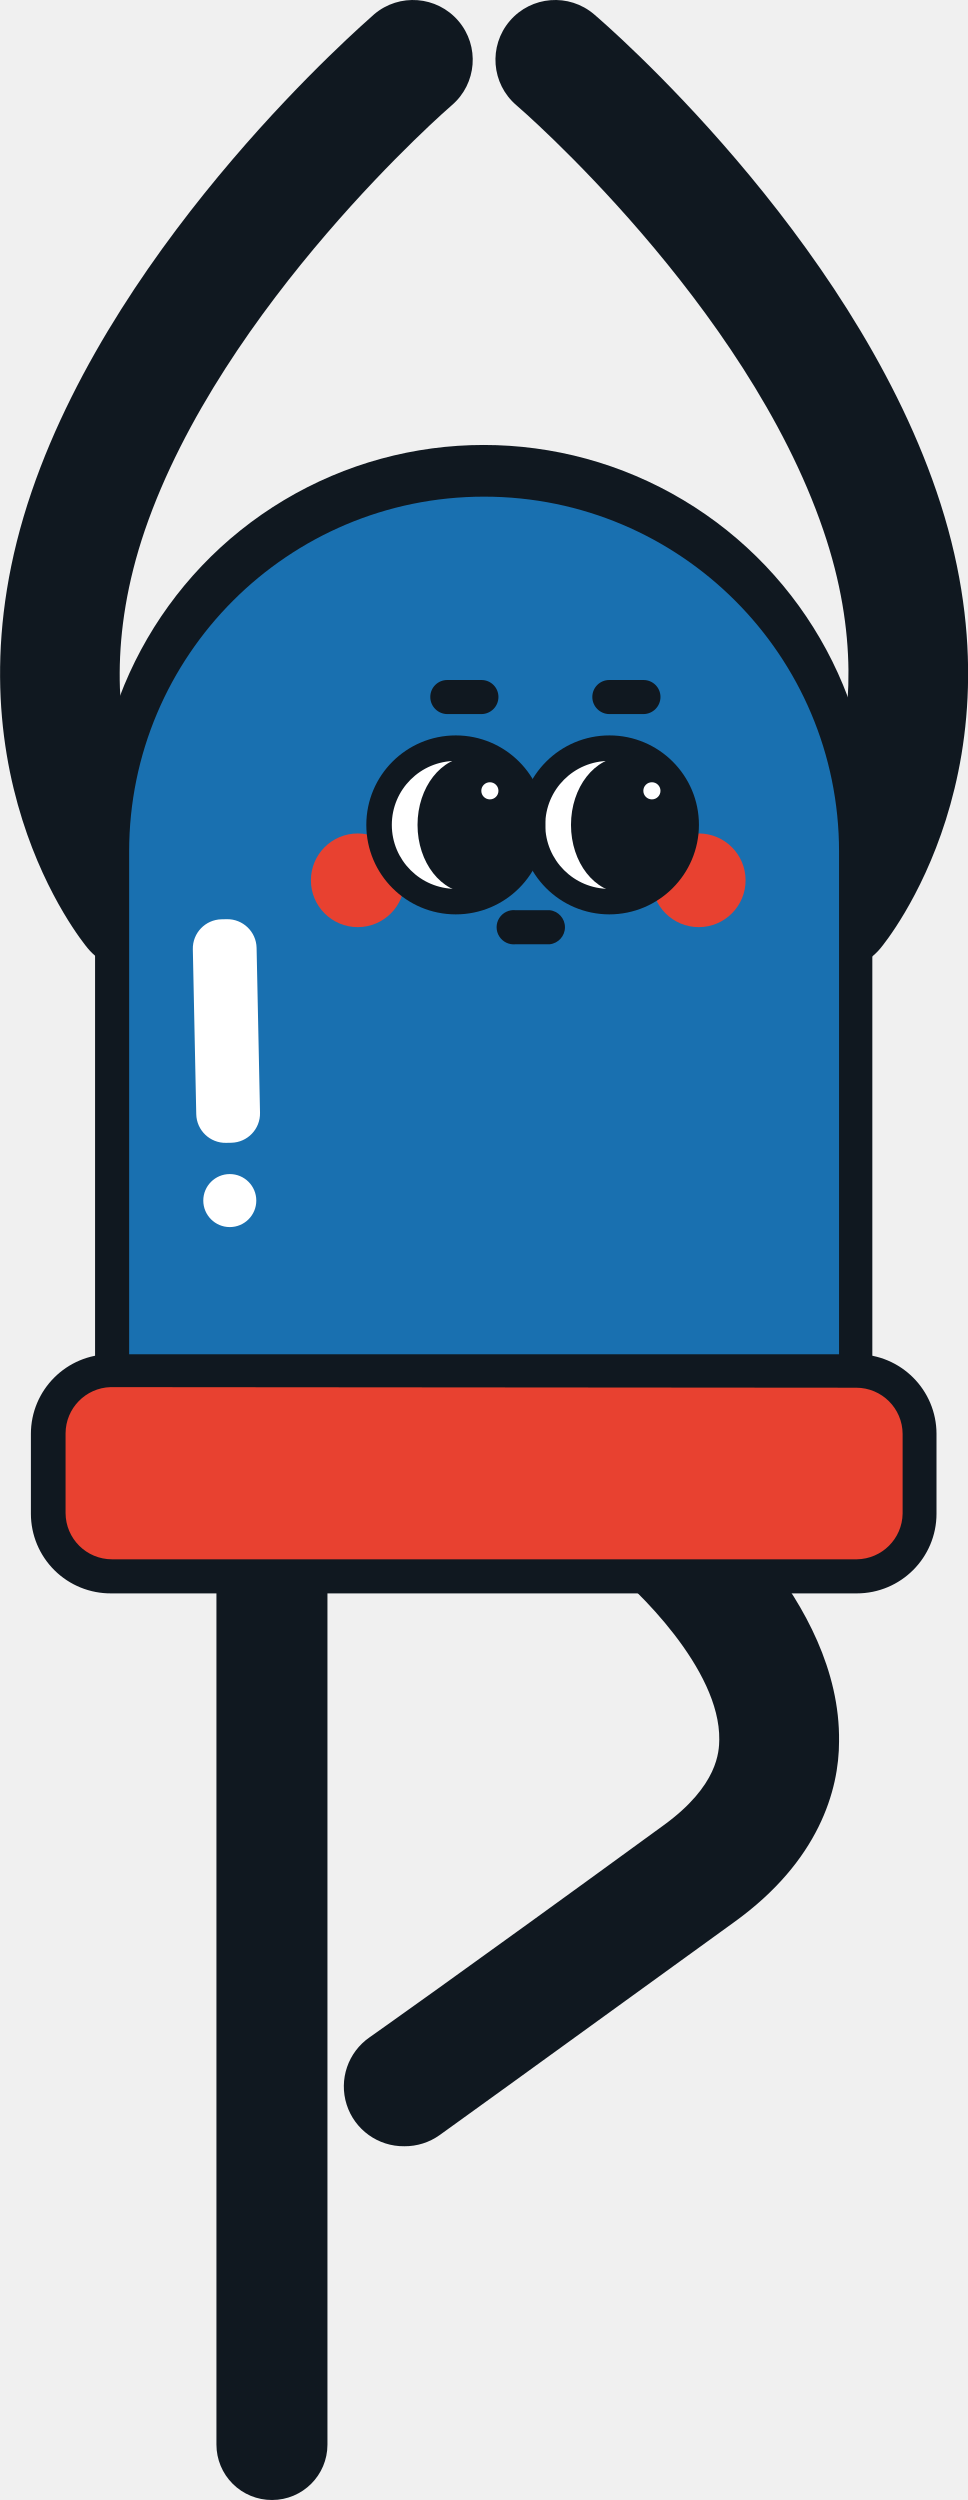
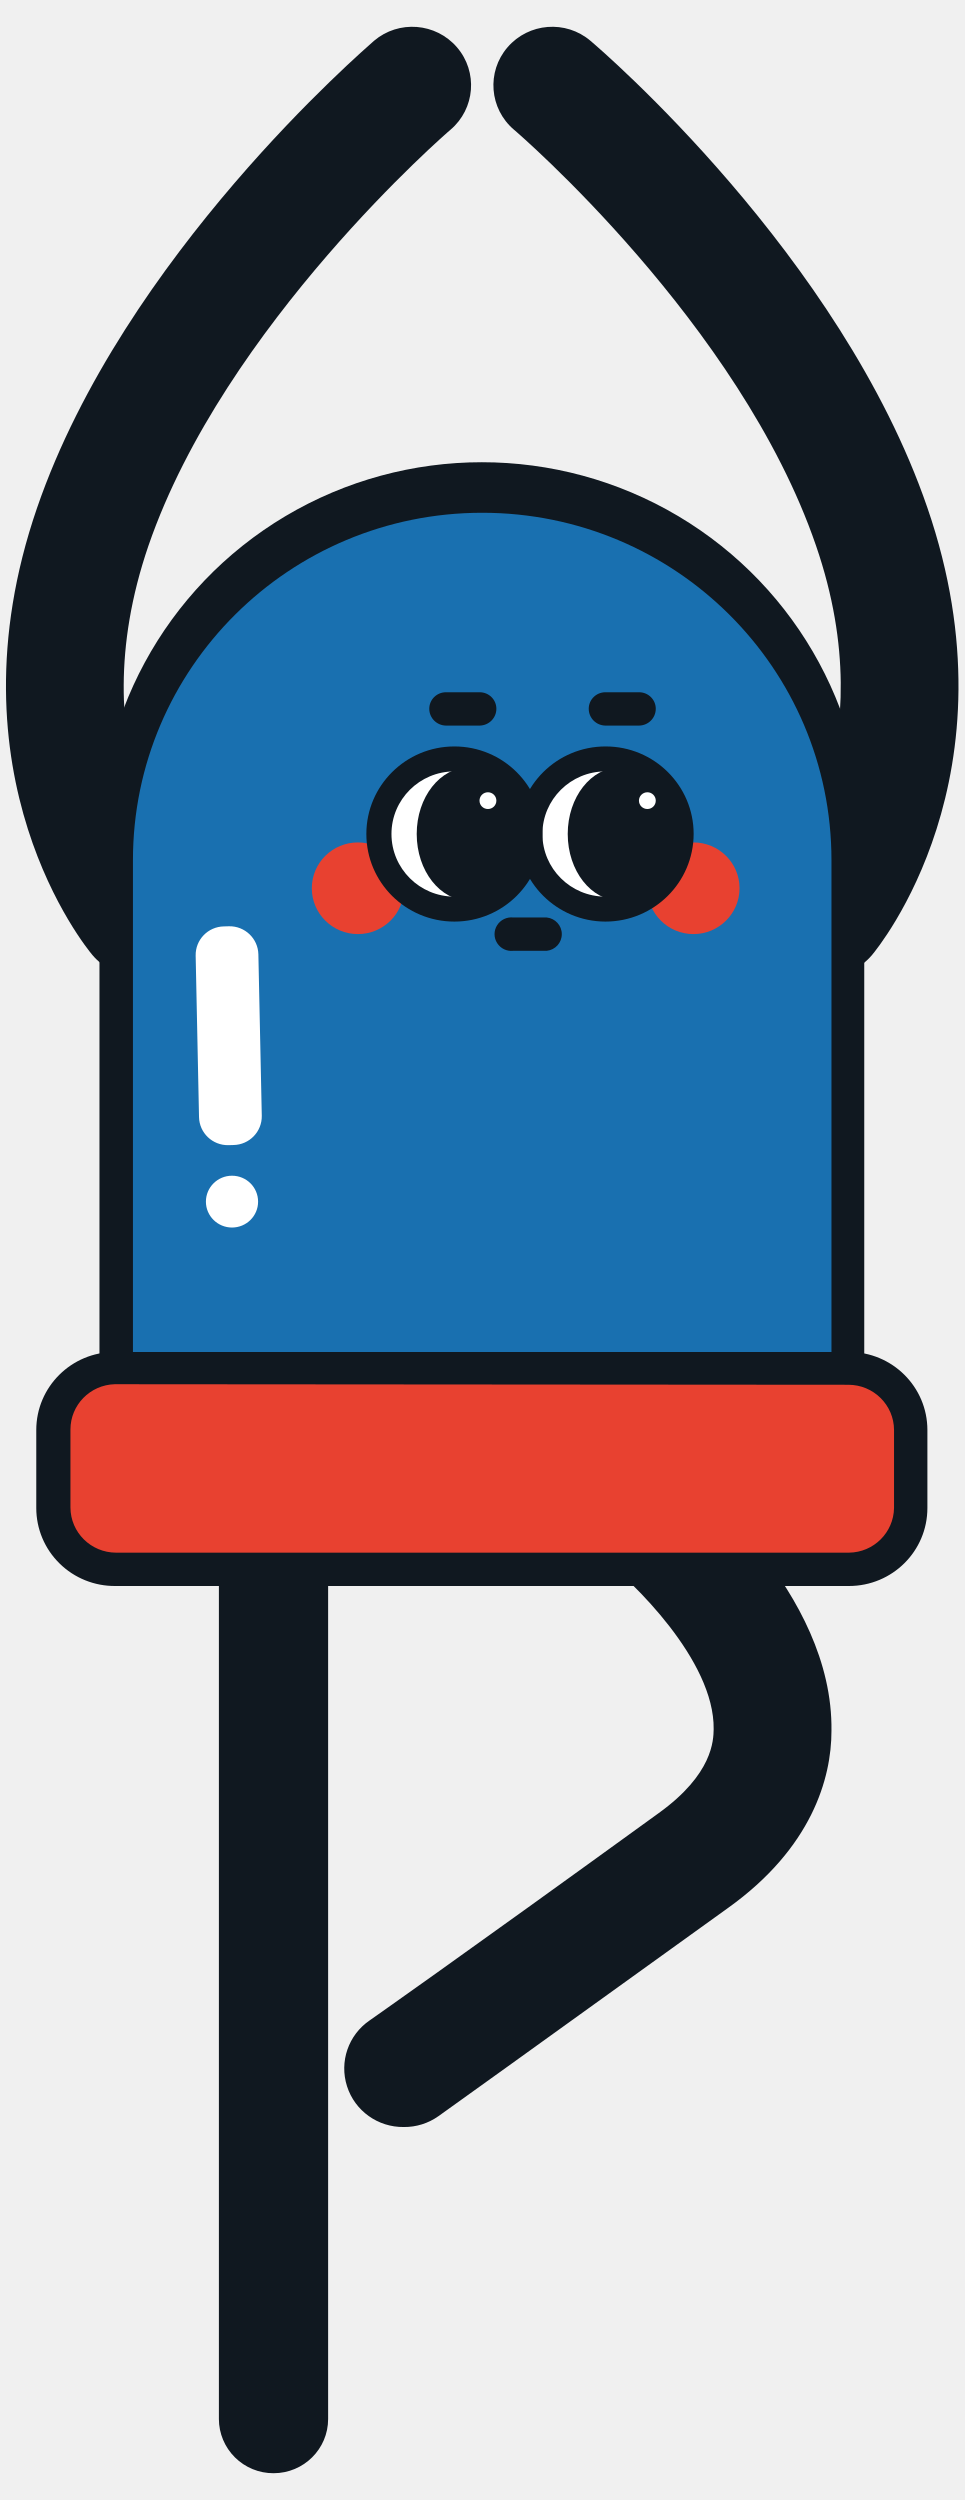
- <svg xmlns="http://www.w3.org/2000/svg" id="Layer_1" data-name="Layer 1" viewBox="0 0 48.57 125.44">
-   <defs>
-     <style>.cls-1{fill:#101820;}.cls-2{fill:#1970b0;}.cls-3{fill:#e84130;}.cls-4{fill:#fff;}</style>
-   </defs>
-   <path class="cls-1" d="M82.58,49.45a3,3,0,0,1-2.31-4.91c.24-.3,5.31-6.77,1.75-17.16C78.14,16,66.73,6.15,66.62,6.06a3,3,0,0,1,3.9-4.56c.52.44,12.76,11,17.18,23.94C92.4,39.17,85.19,48,84.88,48.37A3,3,0,0,1,82.58,49.45Z" transform="translate(-40.71 -0.78)" />
-   <path class="cls-1" d="M47.42,49.45a3,3,0,0,1-2.3-1.08c-.31-.37-7.52-9.2-2.82-22.93C46.72,12.53,59,1.94,59.48,1.5a3,3,0,0,1,3.9,4.56c-.11.09-11.52,10-15.4,21.32C44.36,38,49.66,44.46,49.72,44.52a3,3,0,0,1-.38,4.23A3,3,0,0,1,47.42,49.45Z" transform="translate(-40.71 -0.78)" />
-   <path class="cls-1" d="M61,108.47A3,3,0,0,1,59.26,103S63.53,100,74,92.37c2.76-2,2.79-3.73,2.8-4.3.05-3.54-4.18-7.61-5.66-8.76a3,3,0,1,1,3.67-4.74c.83.64,8.1,6.46,8,13.59,0,2.42-1,6-5.27,9.07-10.5,7.61-14.77,10.68-14.77,10.68A3,3,0,0,1,61,108.47Z" transform="translate(-40.71 -0.78)" />
-   <path class="cls-1" d="M54.36,126.22a2.78,2.78,0,0,0,2.78-2.78V80.09a2.79,2.79,0,0,0-5.57,0v43.35A2.78,2.78,0,0,0,54.36,126.22Z" transform="translate(-40.71 -0.78)" />
-   <path class="cls-2" d="M51,24.84H79a4.7,4.7,0,0,1,4.7,4.7V60.69A17.11,17.11,0,0,1,66.56,77.79H63.44A17.11,17.11,0,0,1,46.33,60.69V29.54a4.7,4.7,0,0,1,4.7-4.7Z" transform="translate(89.29 101.85) rotate(-180)" />
-   <path class="cls-1" d="M45.48,72.66V43.51a19.52,19.52,0,1,1,39,0V72.66a6,6,0,0,1-6,6H51.47A6,6,0,0,1,45.48,72.66Zm1.71-29.15V72.66a4.28,4.28,0,0,0,4.28,4.28H78.53a4.28,4.28,0,0,0,4.28-4.28V43.51a17.81,17.81,0,1,0-35.62,0Z" transform="translate(-40.71 -0.78)" />
-   <rect class="cls-3" x="43.12" y="69.52" width="43.76" height="10.39" rx="4.76" transform="translate(89.29 148.65) rotate(180)" />
-   <path class="cls-1" d="M42.26,76.73v-4a4,4,0,0,1,4-4H83.7a4,4,0,0,1,4,4v4a4,4,0,0,1-4,4H46.3A4,4,0,0,1,42.26,76.73Zm4-6.35A2.33,2.33,0,0,0,44,72.7v4a2.33,2.33,0,0,0,2.33,2.32H83.7A2.33,2.33,0,0,0,86,76.73v-4a2.33,2.33,0,0,0-2.33-2.32Z" transform="translate(-40.71 -0.78)" />
-   <rect class="cls-4" x="50.47" y="46.89" width="3.2" height="11.22" rx="1.47" transform="translate(64.51 103.14) rotate(178.81)" />
-   <circle class="cls-4" cx="11.53" cy="60.24" r="1.33" />
-   <circle class="cls-3" cx="35.06" cy="44.17" r="2.35" />
-   <circle class="cls-3" cx="17.95" cy="44.17" r="2.35" />
-   <path class="cls-1" d="M66.58,48.16h1.71a.86.86,0,0,0,0-1.71H66.58a.86.86,0,1,0,0,1.71Z" transform="translate(-40.71 -0.78)" />
-   <path class="cls-1" d="M63.15,36.61h1.72a.86.86,0,0,0,.85-.86.85.85,0,0,0-.85-.85H63.15a.85.85,0,0,0-.85.85A.86.86,0,0,0,63.15,36.61Z" transform="translate(-40.71 -0.78)" />
-   <path class="cls-1" d="M71.28,36.61H73a.86.86,0,0,0,.85-.86A.85.85,0,0,0,73,34.9H71.28a.85.85,0,0,0-.85.85A.86.86,0,0,0,71.28,36.61Z" transform="translate(-40.71 -0.78)" />
-   <circle class="cls-4" cx="30.57" cy="41.39" r="3.85" />
-   <path class="cls-1" d="M71.28,46.66a4.49,4.49,0,1,1,4.5-4.49A4.5,4.5,0,0,1,71.28,46.66Zm0-7.7a3.21,3.21,0,1,0,3.21,3.21A3.21,3.21,0,0,0,71.28,39Z" transform="translate(-40.71 -0.78)" />
-   <ellipse class="cls-1" cx="31.32" cy="41.39" rx="2.67" ry="3.42" />
-   <circle class="cls-4" cx="22.87" cy="41.39" r="3.85" />
-   <path class="cls-1" d="M63.58,46.66a4.49,4.49,0,1,1,4.49-4.49A4.49,4.49,0,0,1,63.58,46.66Zm0-7.7a3.21,3.21,0,1,0,3.21,3.21A3.21,3.21,0,0,0,63.58,39Z" transform="translate(-40.71 -0.78)" />
-   <ellipse class="cls-1" cx="23.62" cy="41.39" rx="2.67" ry="3.42" />
-   <circle class="cls-4" cx="24.58" cy="39.68" r="0.43" />
-   <circle class="cls-4" cx="32.71" cy="39.68" r="0.43" />
+ <svg xmlns="http://www.w3.org/2000/svg" width="54px" height="140px" viewBox="0 0 54 137" version="1.1">
+   <g id="surface1">
+     <path style=" stroke:none;fill-rule:nonzero;fill:rgb(6.275%,9.412%,12.549%);fill-opacity:1;" d="M 46.312 53.156 C 45.035 53.152 43.875 52.422 43.336 51.273 C 42.793 50.125 42.965 48.77 43.773 47.793 C 44.039 47.465 49.605 40.398 45.695 29.051 C 41.434 16.621 28.906 5.863 28.785 5.766 C 27.402 4.59 27.238 2.523 28.422 1.148 C 29.605 -0.227 31.684 -0.391 33.066 0.785 C 33.637 1.266 47.082 12.801 51.934 26.934 C 57.094 41.93 49.176 51.57 48.836 51.977 C 48.211 52.723 47.289 53.152 46.312 53.156 Z M 46.312 53.156 " />
+     <path style=" stroke:none;fill-rule:nonzero;fill:rgb(6.275%,9.412%,12.549%);fill-opacity:1;" d="M 7.699 53.156 C 6.723 53.152 5.797 52.723 5.172 51.977 C 4.832 51.57 -3.086 41.93 2.078 26.934 C 6.93 12.832 20.418 1.266 20.945 0.785 C 22.328 -0.391 24.406 -0.227 25.59 1.148 C 26.773 2.523 26.609 4.59 25.227 5.766 C 25.105 5.863 12.574 16.688 8.316 29.051 C 4.34 40.648 10.16 47.707 10.227 47.77 C 10.785 48.438 11.059 49.301 10.98 50.168 C 10.902 51.035 10.48 51.832 9.809 52.391 C 9.219 52.883 8.473 53.152 7.699 53.156 Z M 7.699 53.156 " />
+     <path style=" stroke:none;fill-rule:nonzero;fill:rgb(6.275%,9.412%,12.549%);fill-opacity:1;" d="M 22.613 117.613 C 21.164 117.633 19.871 116.707 19.434 115.332 C 18.992 113.957 19.508 112.457 20.703 111.641 C 20.703 111.641 25.391 108.363 36.891 100.031 C 39.922 97.848 39.953 95.957 39.965 95.336 C 40.02 91.469 35.375 87.023 33.75 85.766 C 32.762 85.07 32.238 83.895 32.383 82.699 C 32.531 81.504 33.324 80.484 34.449 80.043 C 35.574 79.605 36.855 79.812 37.777 80.59 C 38.691 81.289 46.672 87.645 46.562 95.434 C 46.562 98.074 45.465 101.984 40.777 105.34 C 29.246 113.648 24.555 117.004 24.555 117.004 C 23.988 117.406 23.309 117.621 22.613 117.613 Z M 22.613 117.613 " />
+     <path style=" stroke:none;fill-rule:nonzero;fill:rgb(6.275%,9.412%,12.549%);fill-opacity:1;" d="M 15.32 137 C 17.008 137 18.375 135.641 18.375 133.965 L 18.375 86.617 C 18.277 85.008 16.938 83.754 15.316 83.754 C 13.695 83.754 12.355 85.008 12.258 86.617 L 12.258 133.965 C 12.258 134.77 12.582 135.543 13.156 136.113 C 13.73 136.684 14.508 137.004 15.32 137 Z M 15.32 137 " />
+     <path style=" stroke:none;fill-rule:nonzero;fill:rgb(9.804%,43.922%,69.02%);fill-opacity:1;" d="M 42.379 84.105 L 11.633 84.105 C 8.781 84.105 6.469 81.809 6.469 78.973 L 6.469 44.953 C 6.473 39.992 8.457 35.238 11.988 31.734 C 15.52 28.23 20.305 26.27 25.293 26.277 L 28.719 26.277 C 39.09 26.277 47.504 34.637 47.508 44.953 L 47.508 78.973 C 47.508 81.809 45.199 84.105 42.348 84.105 Z M 42.379 84.105 " />
+     <path style=" stroke:none;fill-rule:nonzero;fill:rgb(6.275%,9.412%,12.549%);fill-opacity:1;" d="M 5.57 78.504 L 5.57 46.668 C 5.211 38.828 9.215 31.43 15.988 27.402 C 22.758 23.379 31.207 23.379 37.98 27.402 C 44.754 31.43 48.754 38.828 48.398 46.668 L 48.398 78.504 C 48.398 82.125 45.449 85.059 41.809 85.059 L 12.148 85.059 C 8.512 85.051 5.57 82.117 5.57 78.504 Z M 7.445 46.668 L 7.445 78.504 C 7.445 81.086 9.551 83.18 12.148 83.18 L 41.863 83.18 C 44.461 83.18 46.562 81.086 46.562 78.504 L 46.562 46.668 C 46.562 35.926 37.809 27.215 27.004 27.215 C 16.203 27.215 7.445 35.926 7.445 46.668 Z M 7.445 46.668 " />
+     <path style=" stroke:none;fill-rule:nonzero;fill:rgb(90.98%,25.49%,18.824%);fill-opacity:1;" d="M 45.805 86.422 L 8.203 86.422 C 5.316 86.422 2.977 84.094 2.977 81.223 L 2.977 80.273 C 2.977 77.402 5.316 75.074 8.203 75.074 L 45.805 75.074 C 48.691 75.074 51.035 77.402 51.035 80.273 L 51.035 81.223 C 51.035 84.094 48.691 86.422 45.805 86.422 Z M 45.805 86.422 " />
+     <path style=" stroke:none;fill-rule:nonzero;fill:rgb(6.275%,9.412%,12.549%);fill-opacity:1;" d="M 2.031 82.949 L 2.031 78.582 C 2.031 76.168 4 74.211 6.426 74.211 L 47.543 74.211 C 49.969 74.211 51.934 76.168 51.934 78.582 L 51.934 82.949 C 51.934 85.363 49.969 87.316 47.543 87.316 L 6.469 87.316 C 5.297 87.328 4.168 86.875 3.336 86.055 C 2.5 85.234 2.031 84.117 2.031 82.949 Z M 6.426 76.016 C 5.047 76.055 3.949 77.176 3.945 78.547 L 3.945 82.918 C 3.949 84.316 5.094 85.449 6.504 85.449 L 47.543 85.449 C 48.926 85.434 50.043 84.324 50.066 82.949 L 50.066 78.582 C 50.062 77.18 48.918 76.047 47.508 76.047 Z M 6.426 76.016 " />
+     <path style=" stroke:none;fill-rule:nonzero;fill:rgb(100%,100%,100%);fill-opacity:1;" d="M 13.078 62.621 L 12.793 62.629 C 11.902 62.648 11.164 61.945 11.145 61.059 L 10.957 52.016 C 10.938 51.129 11.645 50.395 12.535 50.379 L 12.82 50.371 C 13.715 50.352 14.449 51.059 14.469 51.941 L 14.66 60.984 C 14.676 61.871 13.969 62.605 13.078 62.621 Z M 13.078 62.621 " />
+     <path style=" stroke:none;fill-rule:nonzero;fill:rgb(100%,100%,100%);fill-opacity:1;" d="M 14.453 65.793 C 14.453 66.594 13.801 67.242 12.992 67.242 C 12.188 67.242 11.531 66.594 11.531 65.793 C 11.531 64.988 12.188 64.34 12.992 64.34 C 13.801 64.34 14.453 64.988 14.453 65.793 Z M 14.453 65.793 " />
+     <path style=" stroke:none;fill-rule:nonzero;fill:rgb(90.98%,25.49%,18.824%);fill-opacity:1;" d="M 41.414 48.242 C 41.414 49.656 40.258 50.809 38.832 50.809 C 37.406 50.809 36.254 49.656 36.254 48.242 C 36.254 46.824 37.406 45.676 38.832 45.676 C 40.258 45.676 41.414 46.824 41.414 48.242 Z M 41.414 48.242 " />
+     <path style=" stroke:none;fill-rule:nonzero;fill:rgb(90.98%,25.49%,18.824%);fill-opacity:1;" d="M 22.625 48.242 C 22.625 49.656 21.469 50.809 20.043 50.809 C 18.617 50.809 17.461 49.656 17.461 48.242 C 17.461 46.824 18.617 45.676 20.043 45.676 C 21.469 45.676 22.625 46.824 22.625 48.242 Z M 22.625 48.242 " />
+     <path style=" stroke:none;fill-rule:nonzero;fill:rgb(6.275%,9.412%,12.549%);fill-opacity:1;" d="M 28.742 51.746 L 30.617 51.746 C 31.098 51.695 31.461 51.293 31.461 50.812 C 31.461 50.332 31.098 49.93 30.617 49.879 L 28.742 49.879 C 28.383 49.84 28.031 50.008 27.84 50.312 C 27.645 50.617 27.645 51.008 27.84 51.312 C 28.031 51.617 28.383 51.785 28.742 51.746 Z M 28.742 51.746 " />
+     <path style=" stroke:none;fill-rule:nonzero;fill:rgb(6.275%,9.412%,12.549%);fill-opacity:1;" d="M 24.973 39.133 L 26.863 39.133 C 27.379 39.125 27.797 38.707 27.797 38.191 C 27.797 37.68 27.379 37.266 26.863 37.266 L 24.973 37.266 C 24.457 37.266 24.039 37.68 24.039 38.191 C 24.039 38.707 24.457 39.125 24.973 39.133 Z M 24.973 39.133 " />
+     <path style=" stroke:none;fill-rule:nonzero;fill:rgb(6.275%,9.412%,12.549%);fill-opacity:1;" d="M 33.902 39.133 L 35.789 39.133 C 36.309 39.125 36.723 38.707 36.723 38.191 C 36.723 37.68 36.305 37.266 35.789 37.266 L 33.902 37.266 C 33.387 37.266 32.969 37.68 32.969 38.191 C 32.969 38.707 33.383 39.125 33.902 39.133 Z M 33.902 39.133 " />
+     <path style=" stroke:none;fill-rule:nonzero;fill:rgb(100%,100%,100%);fill-opacity:1;" d="M 38.129 45.203 C 38.129 47.527 36.238 49.41 33.902 49.41 C 31.566 49.41 29.676 47.527 29.676 45.203 C 29.676 42.883 31.566 41 33.902 41 C 36.238 41 38.129 42.883 38.129 45.203 Z M 38.129 45.203 " />
+     <path style=" stroke:none;fill-rule:nonzero;fill:rgb(6.275%,9.412%,12.549%);fill-opacity:1;" d="M 33.902 50.109 C 31.18 50.102 28.977 47.902 28.98 45.195 C 28.984 42.488 31.195 40.297 33.918 40.301 C 36.637 40.301 38.844 42.496 38.844 45.203 C 38.836 47.914 36.629 50.109 33.902 50.109 Z M 33.902 41.699 C 31.957 41.699 30.375 43.27 30.375 45.203 C 30.375 47.141 31.957 48.711 33.902 48.711 C 35.848 48.711 37.426 47.141 37.426 45.203 C 37.402 43.285 35.832 41.742 33.902 41.742 Z M 33.902 41.699 " />
+     <path style=" stroke:none;fill-rule:nonzero;fill:rgb(6.275%,9.412%,12.549%);fill-opacity:1;" d="M 37.656 45.203 C 37.656 43.141 36.344 41.469 34.727 41.469 C 33.105 41.469 31.793 43.141 31.793 45.203 C 31.793 47.266 33.105 48.941 34.727 48.941 C 36.344 48.941 37.656 47.266 37.656 45.203 Z M 37.656 45.203 " />
+     <path style=" stroke:none;fill-rule:nonzero;fill:rgb(100%,100%,100%);fill-opacity:1;" d="M 29.676 45.203 C 29.676 47.527 27.781 49.41 25.445 49.41 C 23.109 49.41 21.219 47.527 21.219 45.203 C 21.219 42.883 23.109 41 25.445 41 C 27.781 41 29.676 42.883 29.676 45.203 Z M 29.676 45.203 " />
+     <path style=" stroke:none;fill-rule:nonzero;fill:rgb(6.275%,9.412%,12.549%);fill-opacity:1;" d="M 25.445 50.109 C 22.723 50.109 20.516 47.914 20.516 45.203 C 20.516 42.496 22.723 40.301 25.445 40.301 C 28.168 40.301 30.375 42.496 30.375 45.203 C 30.375 47.914 28.168 50.109 25.445 50.109 Z M 25.445 41.699 C 23.5 41.699 21.922 43.27 21.922 45.203 C 21.922 47.141 23.5 48.711 25.445 48.711 C 27.395 48.711 28.973 47.141 28.973 45.203 C 28.945 43.285 27.375 41.742 25.445 41.742 Z M 25.445 41.699 " />
+     <path style=" stroke:none;fill-rule:nonzero;fill:rgb(6.275%,9.412%,12.549%);fill-opacity:1;" d="M 29.203 45.203 C 29.203 43.141 27.891 41.469 26.27 41.469 C 24.648 41.469 23.336 43.141 23.336 45.203 C 23.336 47.266 24.648 48.941 26.27 48.941 C 27.891 48.941 29.203 47.266 29.203 45.203 Z M 29.203 45.203 " />
+     <path style=" stroke:none;fill-rule:nonzero;fill:rgb(100%,100%,100%);fill-opacity:1;" d="M 27.797 43.336 C 27.797 43.598 27.586 43.805 27.324 43.805 C 27.062 43.805 26.852 43.598 26.852 43.336 C 26.852 43.078 27.062 42.867 27.324 42.867 C 27.586 42.867 27.797 43.078 27.797 43.336 Z M 27.797 43.336 " />
+     <path style=" stroke:none;fill-rule:nonzero;fill:rgb(100%,100%,100%);fill-opacity:1;" d="M 36.723 43.336 C 36.723 43.598 36.512 43.805 36.254 43.805 C 35.992 43.805 35.781 43.598 35.781 43.336 C 35.781 43.078 35.992 42.867 36.254 42.867 C 36.512 42.867 36.723 43.078 36.723 43.336 Z M 36.723 43.336 " />
+   </g>
</svg>
